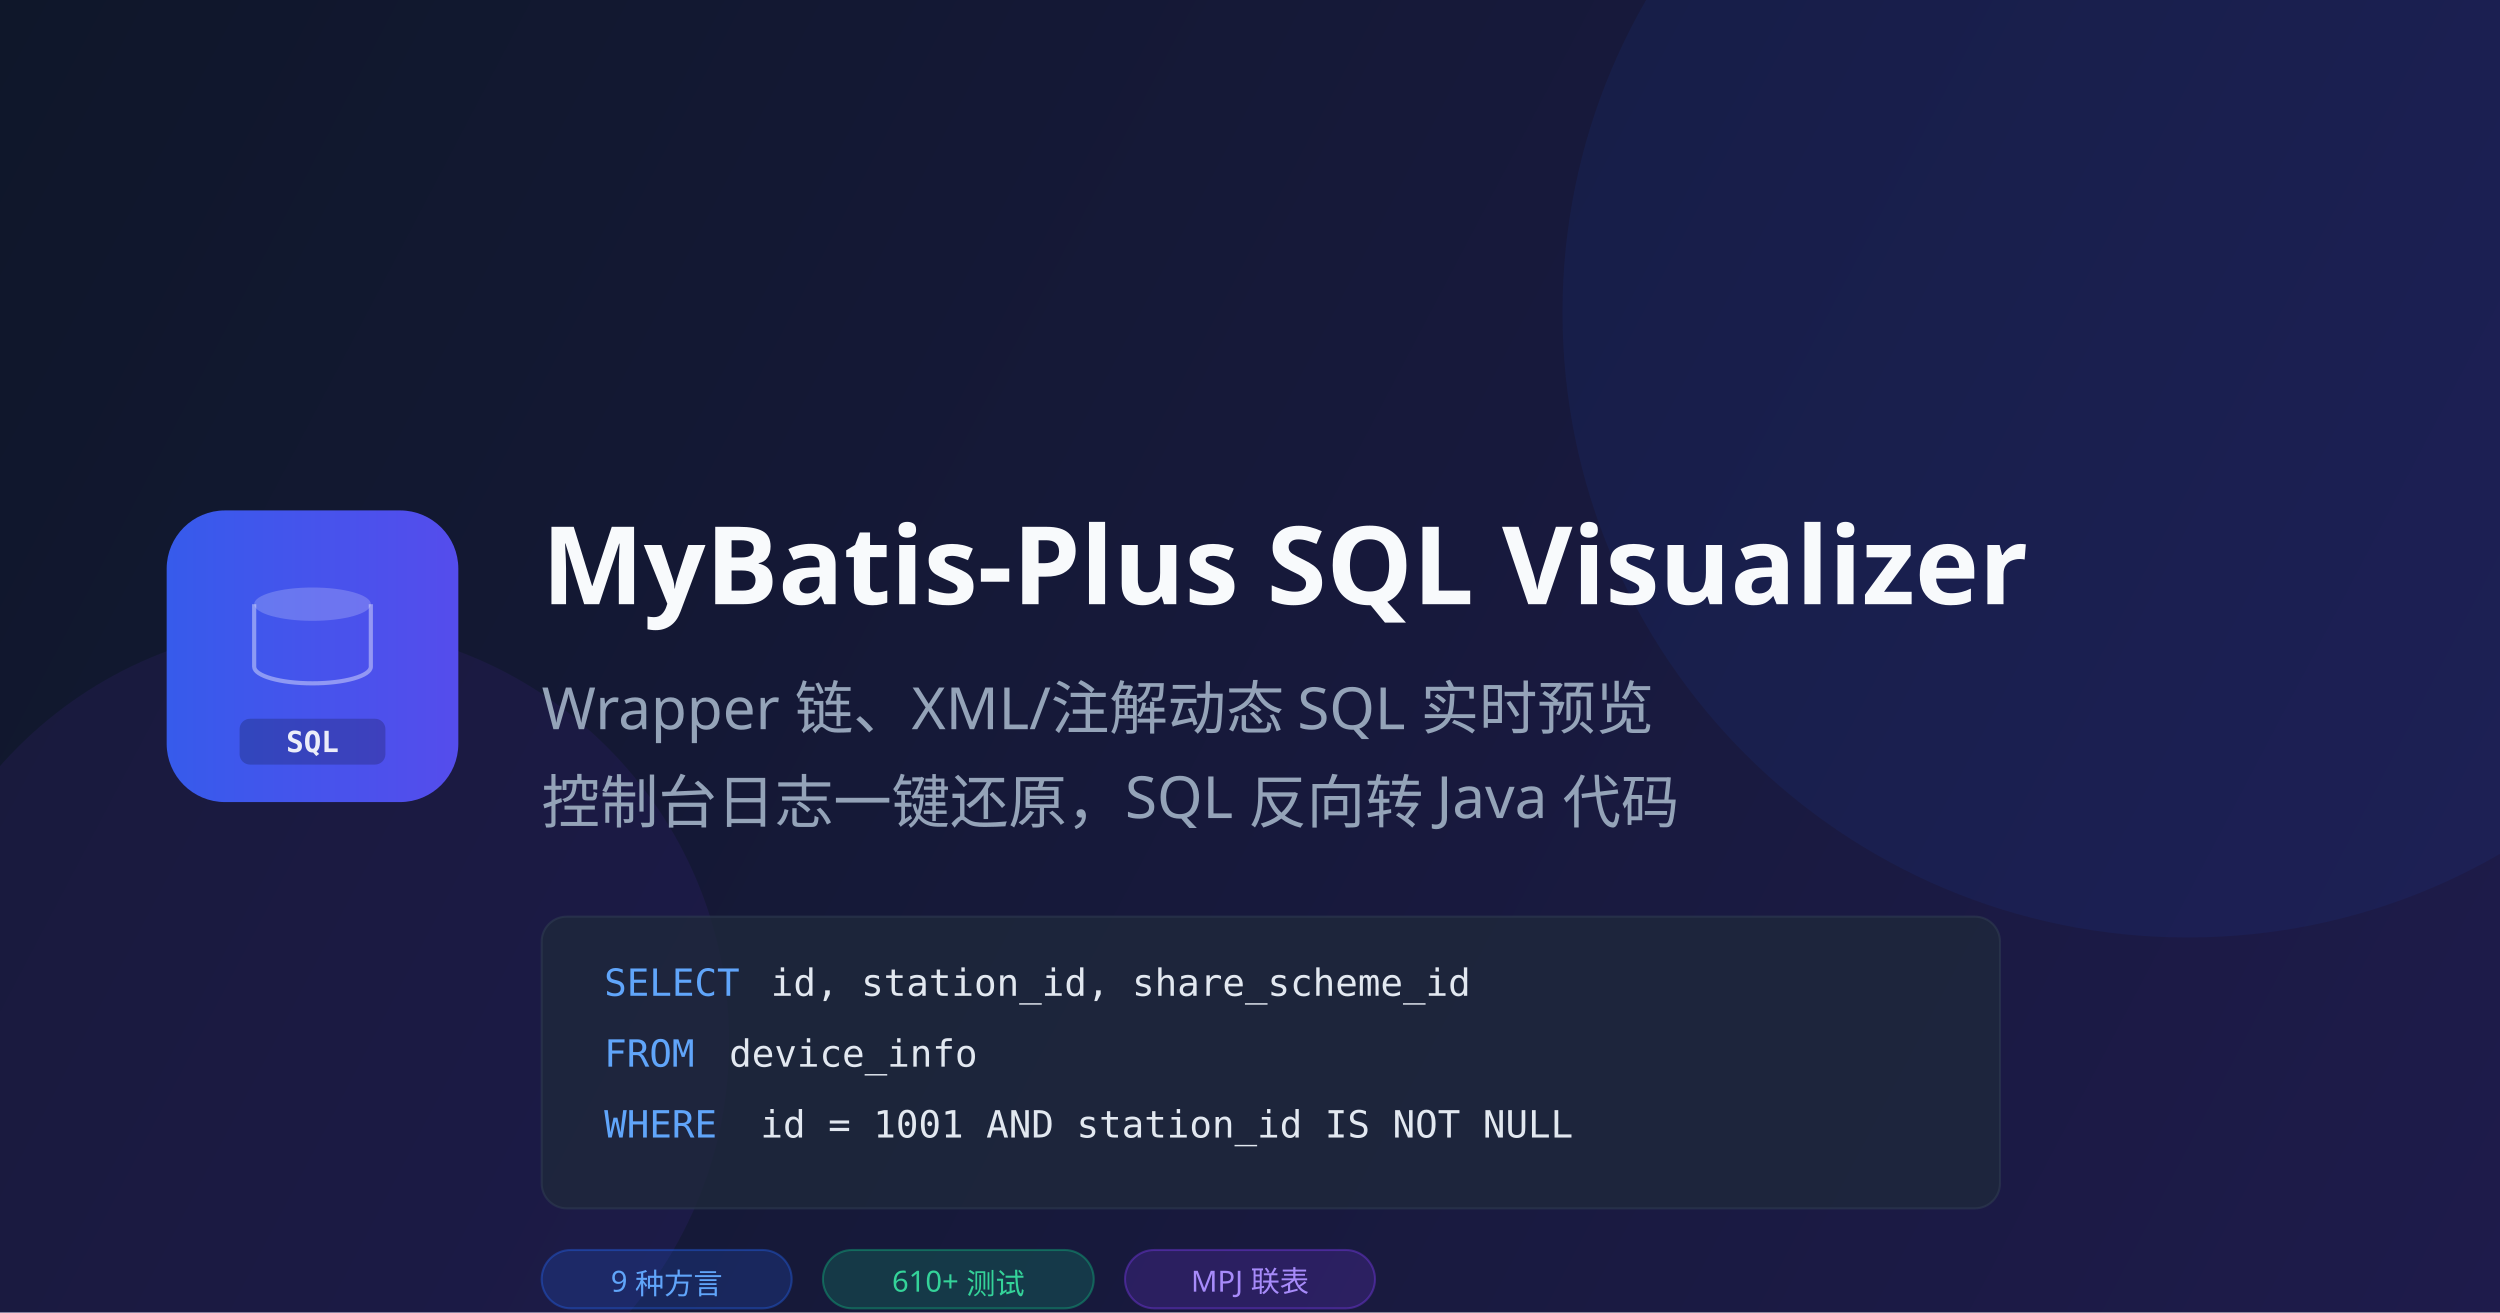
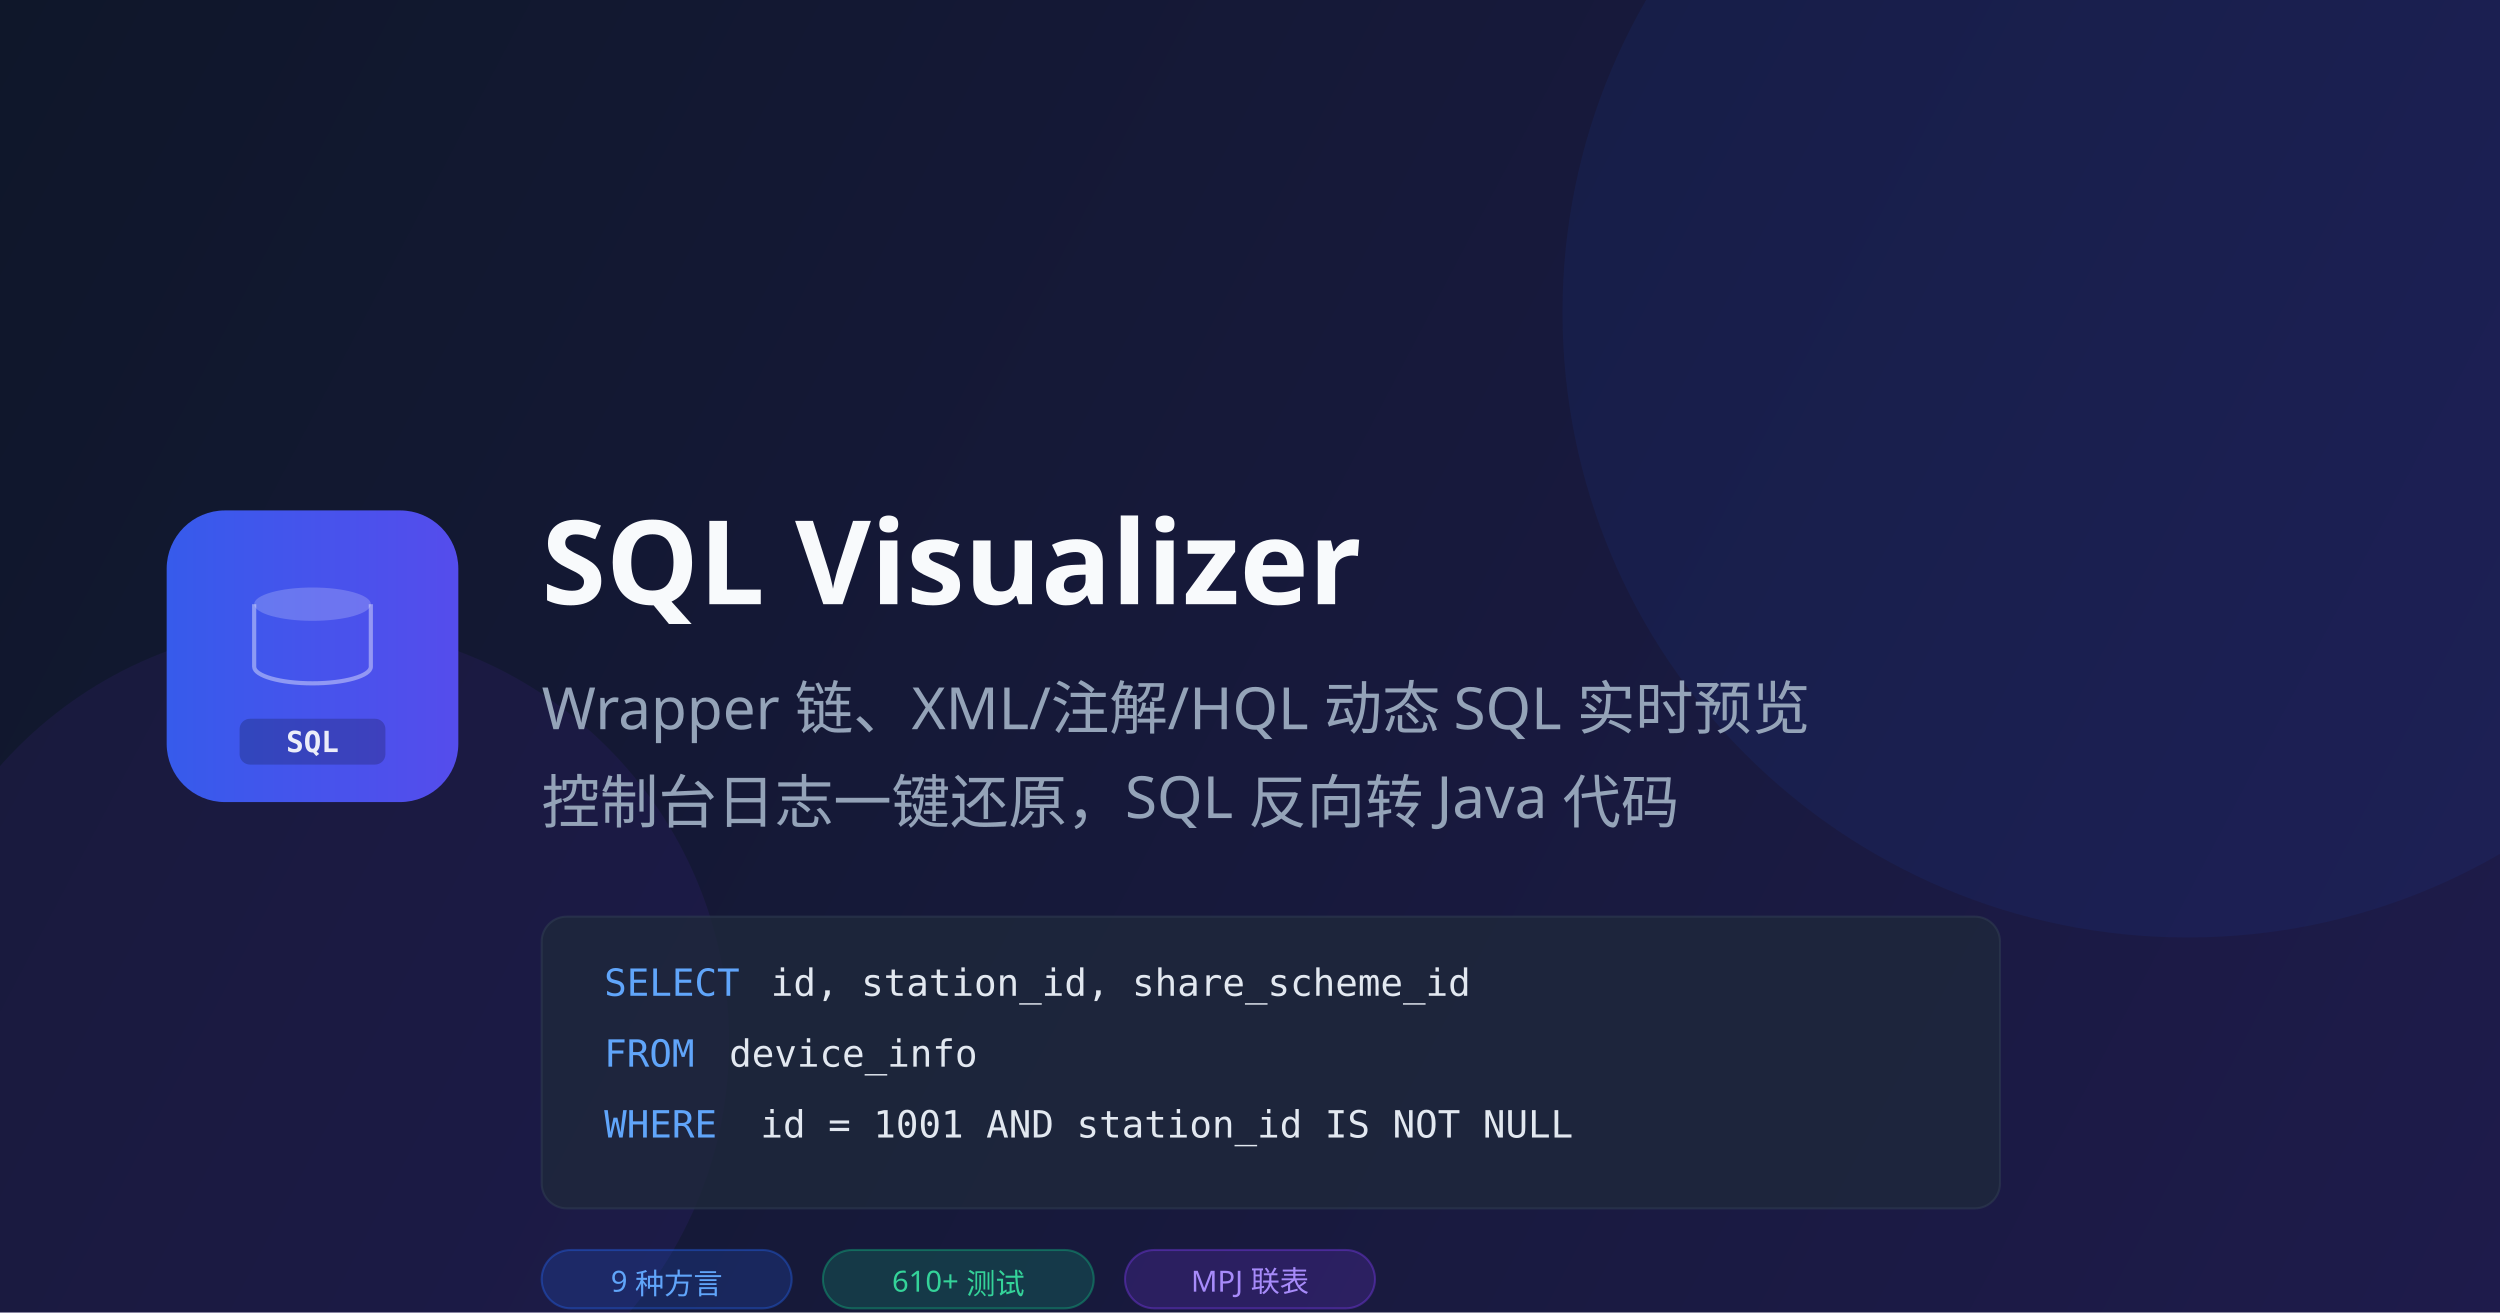
<svg xmlns="http://www.w3.org/2000/svg" viewBox="0 0 1200 630" fill="none">
  <defs>
    <linearGradient id="bg" x1="0" y1="0" x2="1200" y2="630" gradientUnits="userSpaceOnUse">
      <stop offset="0%" stop-color="#0f172a" />
      <stop offset="100%" stop-color="#1e1b4b" />
    </linearGradient>
    <linearGradient id="accent" x1="0" y1="0" x2="400" y2="0" gradientUnits="userSpaceOnUse">
      <stop offset="0%" stop-color="#2563eb" />
      <stop offset="100%" stop-color="#7c3aed" />
    </linearGradient>
  </defs>
  <rect width="1200" height="630" fill="url(#bg)" />
  <circle cx="1050" cy="150" r="300" fill="rgba(37,99,235,0.08)" />
  <circle cx="150" cy="500" r="200" fill="rgba(124,58,237,0.08)" />
  <rect x="80" y="245" width="140" height="140" rx="28" fill="url(#accent)" />
  <ellipse cx="150" cy="290" rx="28" ry="8" fill="rgba(255,255,255,0.2)" />
  <path d="M122 290 V320 A28 8 0 0 0 178 320 V290" fill="none" stroke="rgba(255,255,255,0.4)" stroke-width="2" />
  <rect x="115" y="345" width="70" height="22" rx="5" fill="rgba(0,0,0,0.2)" />
  <text x="150" y="361" text-anchor="middle" font-family="monospace" font-size="14" font-weight="bold" fill="rgba(255,255,255,0.9)">SQL</text>
-   <text x="260" y="290" font-family="system-ui, sans-serif" font-size="52" font-weight="700" fill="#f8fafc">MyBatis-Plus SQL Visualizer</text>
-   <text x="260" y="350" font-family="system-ui, sans-serif" font-size="28" fill="#94a3b8">Wrapper 链、XML/注解动态 SQL 实时预览</text>
+   <text x="260" y="290" font-family="system-ui, sans-serif" font-size="56" font-weight="700" fill="#f8fafc">SQL Visualizer</text>
+   <text x="260" y="350" font-family="system-ui, sans-serif" font-size="28" fill="#94a3b8">Wrapper 链、XML/注解/HQL 动态 SQL 实时预览</text>
  <text x="260" y="395" font-family="system-ui, sans-serif" font-size="28" fill="#94a3b8">控制台日志一键还原，SQL 反向转 Java 代码</text>
  <rect x="260" y="440" width="700" height="140" rx="12" fill="rgba(30,41,59,0.8)" stroke="rgba(51,65,85,0.5)" />
  <text x="290" y="478" font-family="monospace" font-size="18" fill="#60a5fa">SELECT</text>
  <text x="370" y="478" font-family="monospace" font-size="18" fill="#e2e8f0">id, station_id, share_scheme_id</text>
  <text x="290" y="512" font-family="monospace" font-size="18" fill="#60a5fa">FROM</text>
  <text x="350" y="512" font-family="monospace" font-size="18" fill="#e2e8f0">device_info</text>
  <text x="290" y="546" font-family="monospace" font-size="18" fill="#60a5fa">WHERE</text>
  <text x="365" y="546" font-family="monospace" font-size="18" fill="#e2e8f0">id = 1001 AND station_id IS NOT NULL</text>
  <rect x="260" y="600" width="120" height="28" rx="14" fill="rgba(37,99,235,0.2)" stroke="rgba(37,99,235,0.4)" />
  <text x="320" y="620" text-anchor="middle" font-family="system-ui, sans-serif" font-size="14" fill="#60a5fa">9 种方言</text>
  <rect x="395" y="600" width="130" height="28" rx="14" fill="rgba(16,185,129,0.2)" stroke="rgba(16,185,129,0.4)" />
  <text x="460" y="620" text-anchor="middle" font-family="system-ui, sans-serif" font-size="14" fill="#34d399">610+ 测试</text>
  <rect x="540" y="600" width="120" height="28" rx="14" fill="rgba(124,58,237,0.2)" stroke="rgba(124,58,237,0.4)" />
  <text x="600" y="620" text-anchor="middle" font-family="system-ui, sans-serif" font-size="14" fill="#a78bfa">MPJ 联表</text>
</svg>
